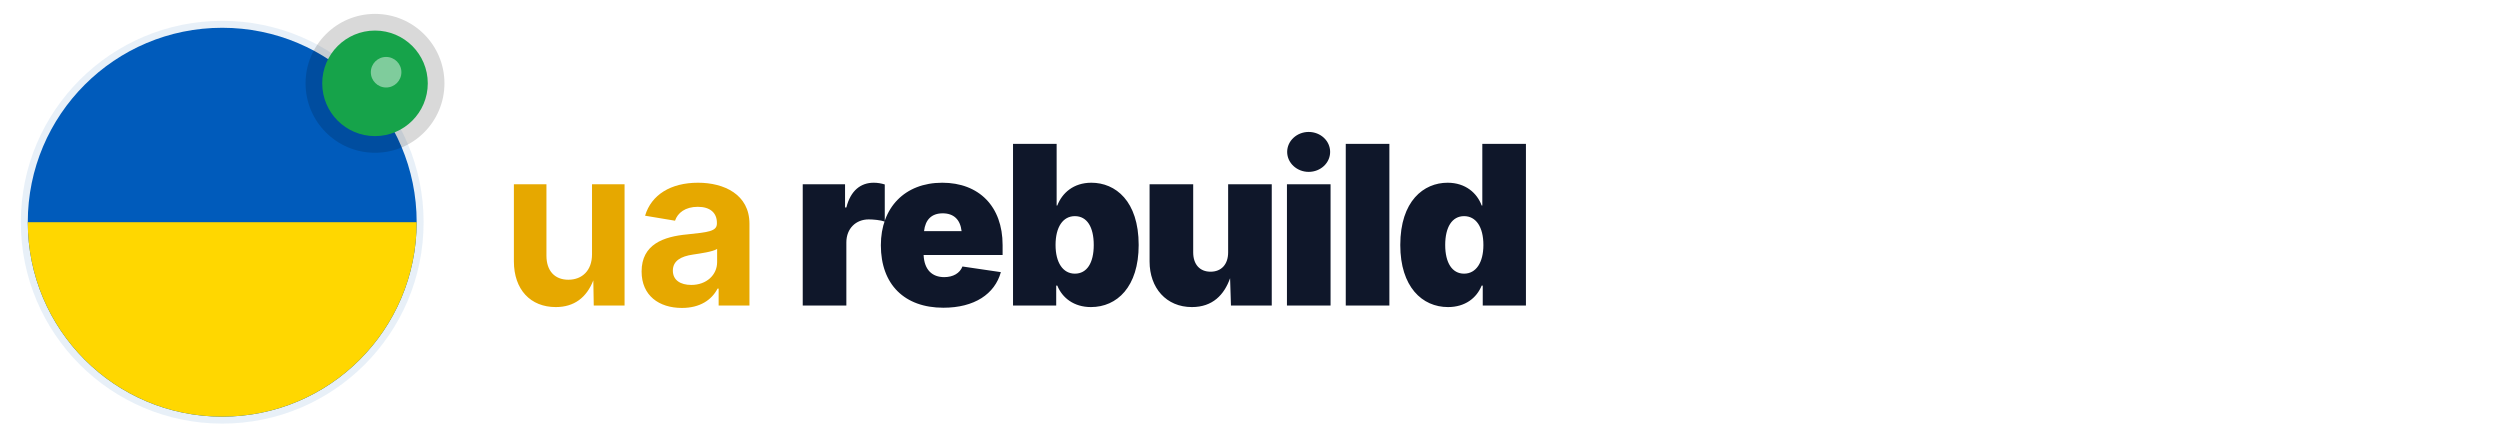
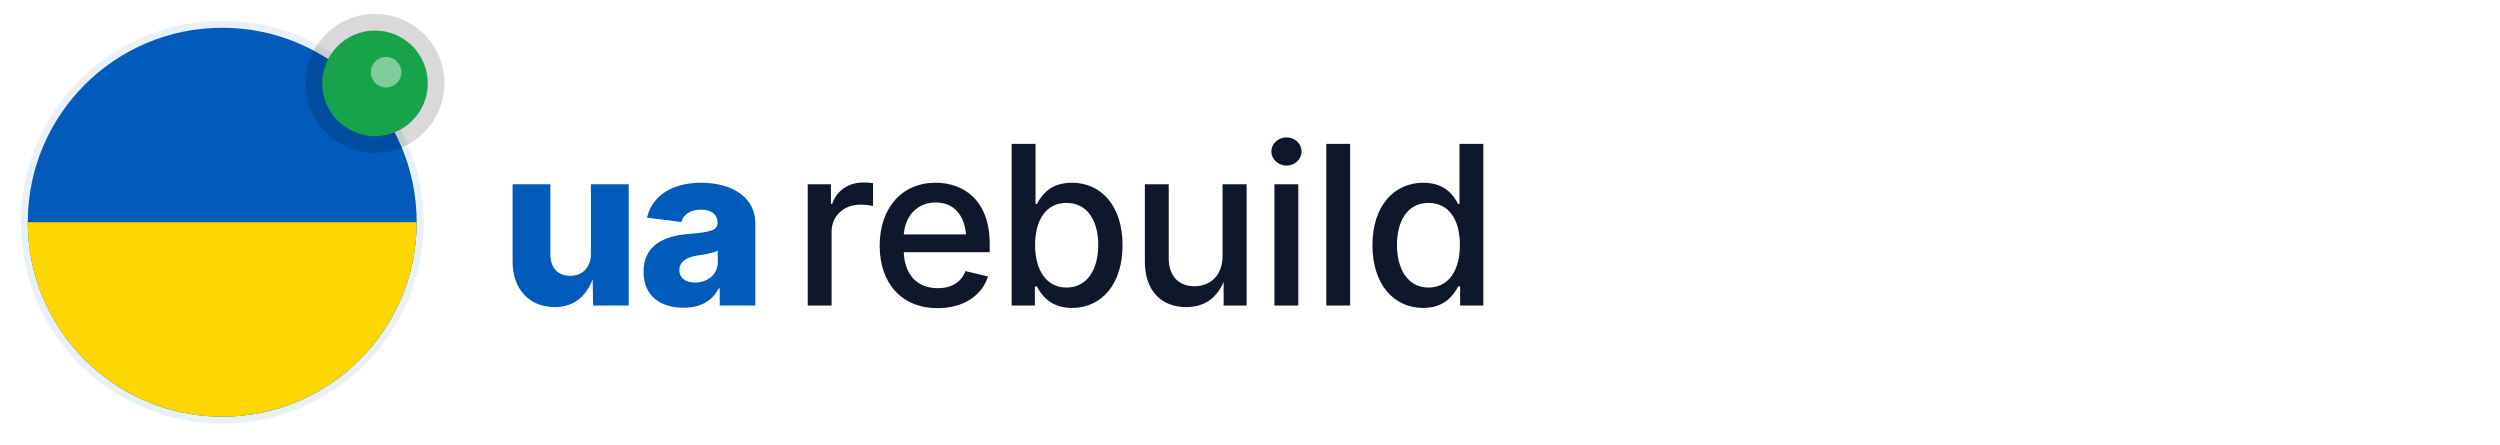
<svg xmlns="http://www.w3.org/2000/svg" width="180" height="32" viewBox="0 0 180 32" fill="none">
  <circle cx="16" cy="16" r="14.5" fill="rgba(0,91,187,0.09)" />
  <circle cx="16" cy="16" r="14" fill="#005BBB" />
  <clipPath id="lc2">
    <circle cx="16" cy="16" r="14" />
  </clipPath>
  <rect x="2" y="16" width="28" height="14" fill="#FFD700" clip-path="url(#lc2)" />
  <circle cx="27" cy="6" r="5" fill="rgba(0,0,0,0.15)" />
  <circle cx="27" cy="6" r="3.8" fill="#16A34A" />
  <circle cx="27.8" cy="5.2" r="1.1" fill="rgba(255,255,255,0.45)" />
-   <text x="36" y="22" font-family="Inter,system-ui,sans-serif" font-weight="700" font-size="16" fill="#E6A800" letter-spacing="-0.3">ua</text>
-   <text x="57" y="22" font-family="Inter,system-ui,sans-serif" font-weight="900" font-size="16" fill="#0F172A" letter-spacing="-0.5">rebuild</text>
+   <text x="36" y="22" font-family="Inter,system-ui,sans-serif" font-weight="800" font-size="16" fill="#005BBB" letter-spacing="-0.3">ua</text>
+   <text x="57" y="22" font-family="Inter,system-ui,sans-serif" font-weight="500" font-size="16" fill="#0F172A" letter-spacing="-0.3">rebuild</text>
</svg>
